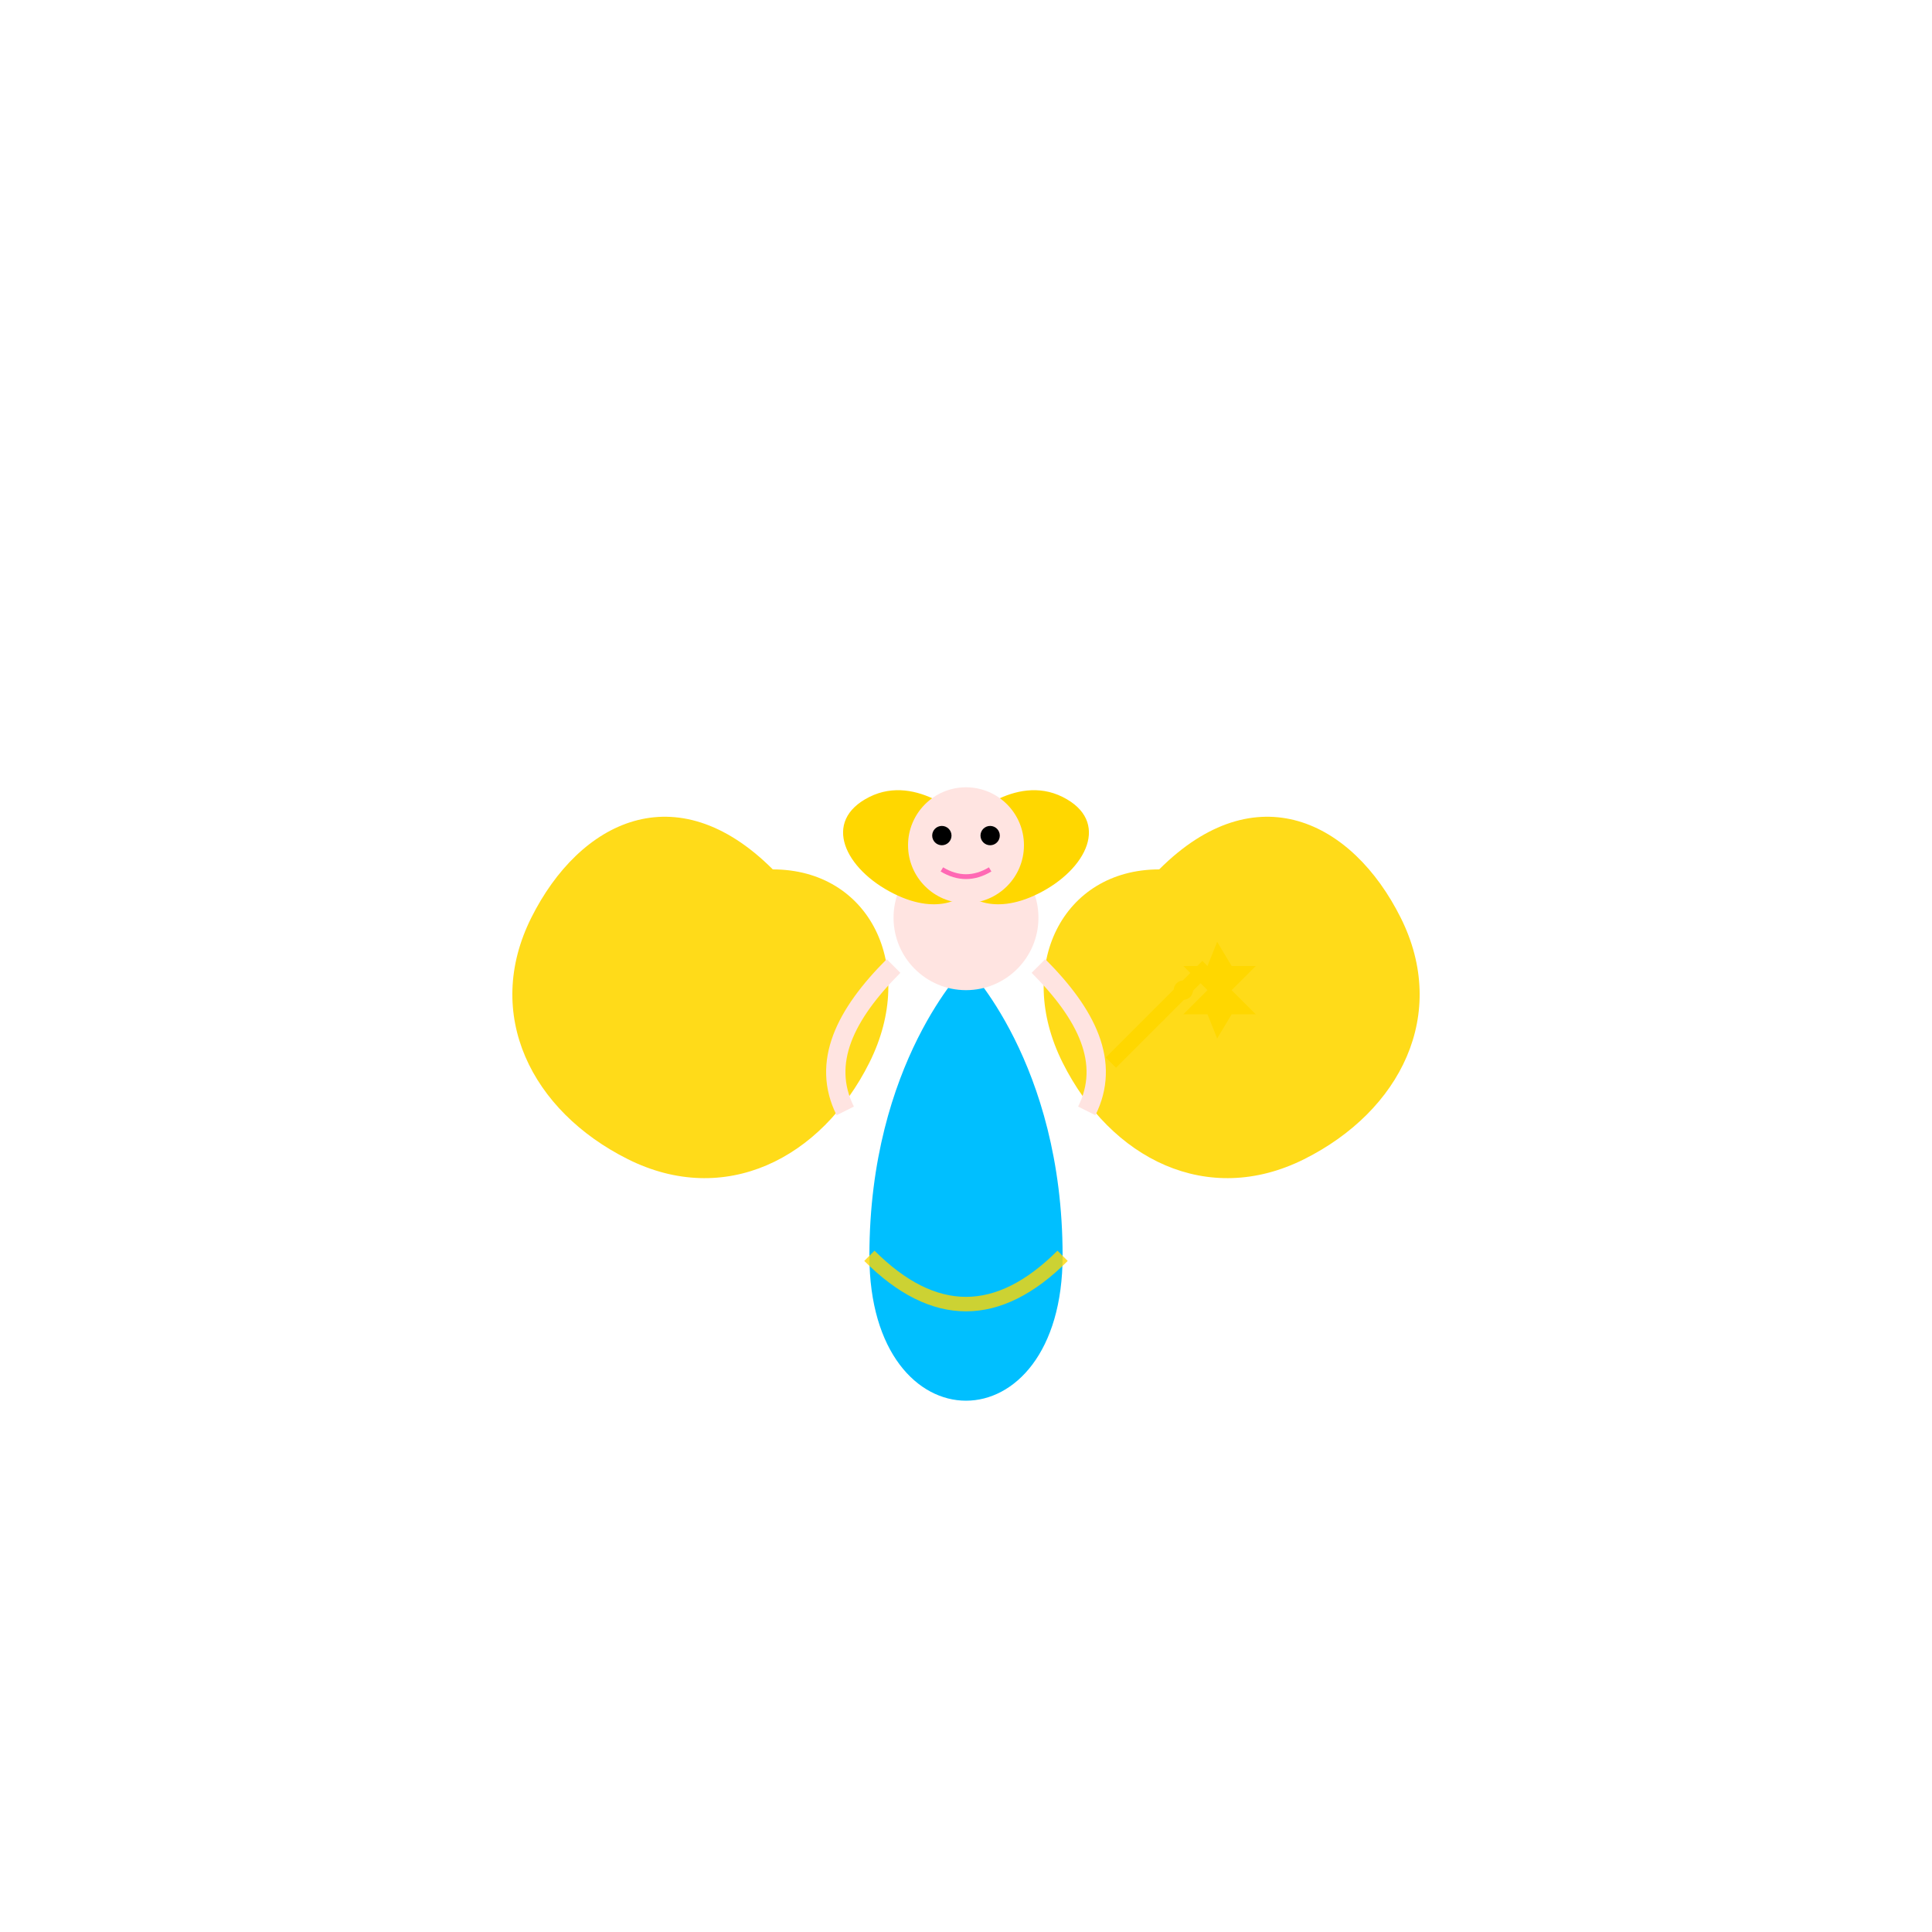
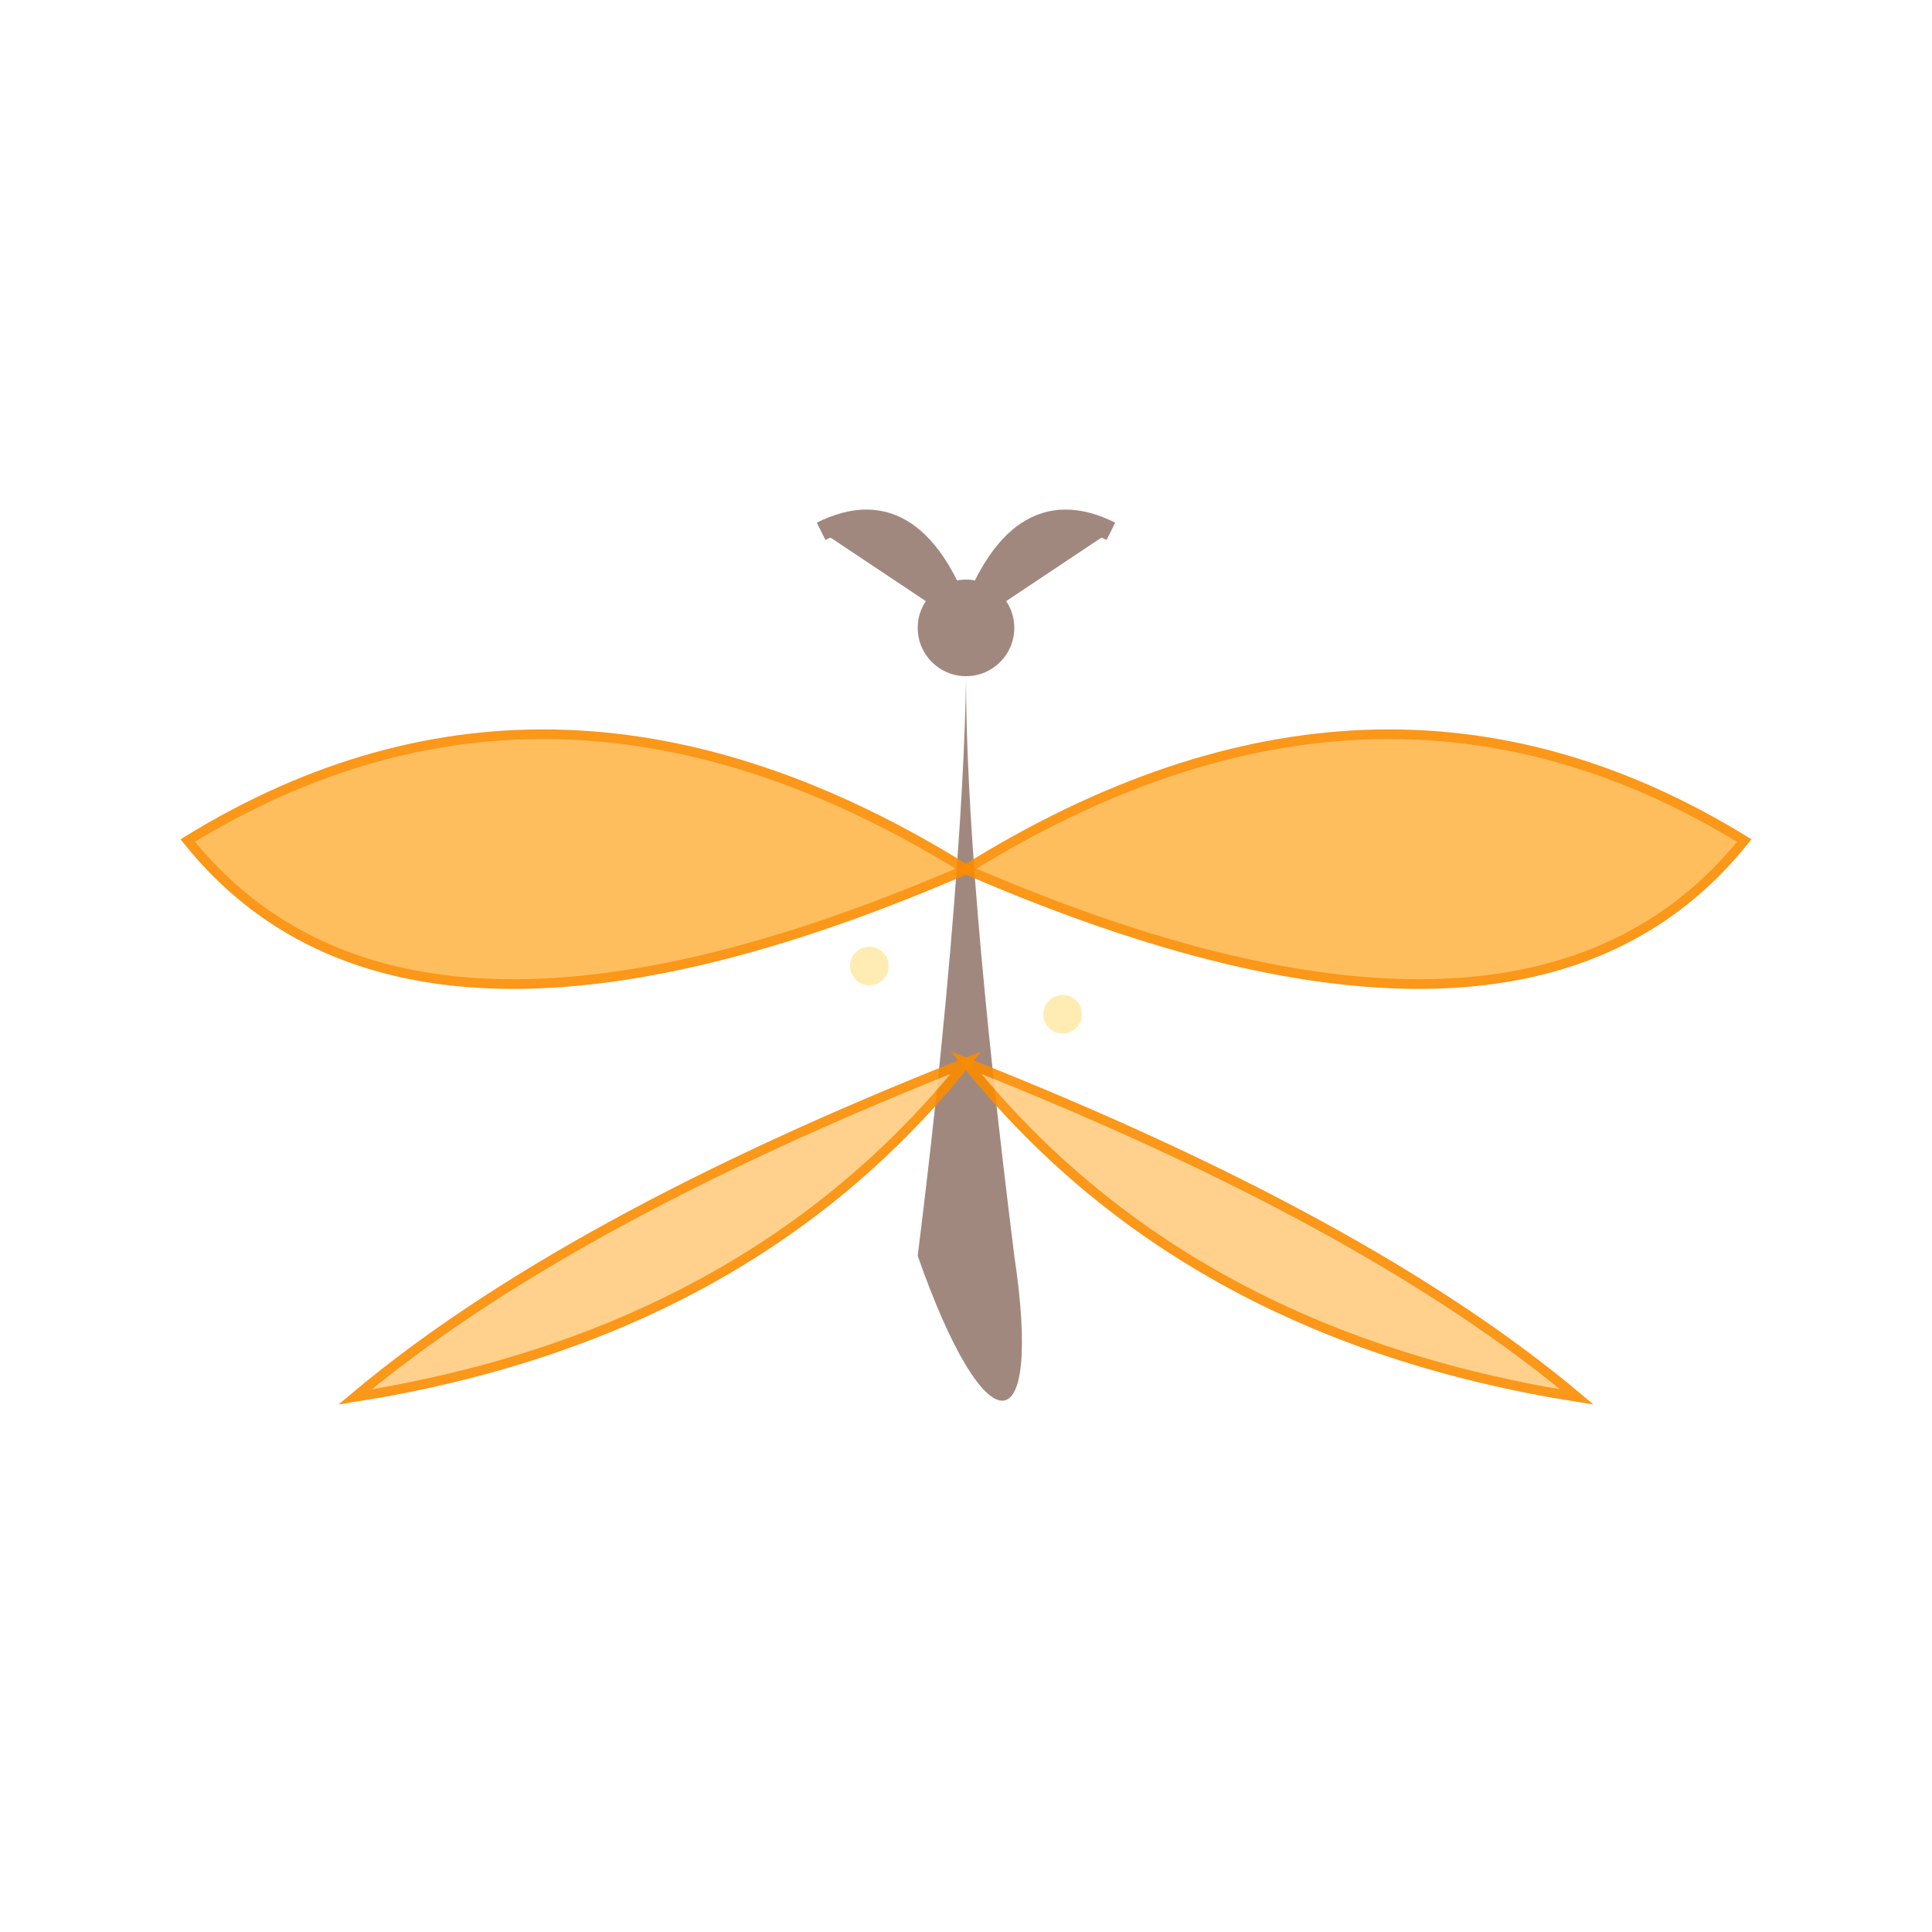
- <svg xmlns="http://www.w3.org/2000/svg" width="400" height="400" viewBox="0 0 400 400">
-   <g class="wings">
-     <path d="M160,180 C140,160 120,170 110,190 C100,210 110,230 130,240 C150,250 170,240 180,220 C190,200 180,180 160,180" fill="#FFD700" opacity="0.9">
-       <animate attributeName="opacity" values="0.9;0.7;0.9" dur="1s" repeatCount="indefinite" />
-       <animateTransform attributeName="transform" type="rotate" values="-5;5;-5" dur="0.8s" repeatCount="indefinite" />
-     </path>
-     <path d="M240,180 C260,160 280,170 290,190 C300,210 290,230 270,240 C250,250 230,240 220,220 C210,200 220,180 240,180" fill="#FFD700" opacity="0.9">
-       <animate attributeName="opacity" values="0.9;0.7;0.9" dur="1s" repeatCount="indefinite" />
-       <animateTransform attributeName="transform" type="rotate" values="5;-5;5" dur="0.8s" repeatCount="indefinite" />
-     </path>
-   </g>
-   <g class="body">
-     <path d="M200,200 C200,200 180,220 180,260 C180,280 190,290 200,290 C210,290 220,280 220,260 C220,220 200,200 200,200" fill="#00BFFF" />
-     <circle cx="200" cy="190" r="15" fill="#FFE4E1" />
-     <path d="M185,200 C175,210 170,220 175,230" stroke="#FFE4E1" stroke-width="4" fill="none" />
-     <path d="M215,200 C225,210 230,220 225,230" stroke="#FFE4E1" stroke-width="4" fill="none" />
-   </g>
-   <g class="head">
-     <path d="M200,170 C200,170 190,160 180,165 C170,170 175,180 185,185 C195,190 200,185 200,185" fill="#FFD700" />
-     <path d="M200,170 C200,170 210,160 220,165 C230,170 225,180 215,185 C205,190 200,185 200,185" fill="#FFD700" />
-     <circle cx="200" cy="175" r="12" fill="#FFE4E1" />
-     <circle cx="195" cy="173" r="2" fill="#000" />
-     <circle cx="205" cy="173" r="2" fill="#000" />
-     <path d="M195,180 Q200,183 205,180" stroke="#FF69B4" stroke-width="1" fill="none" />
-   </g>
-   <g class="wand">
-     <line x1="230" y1="220" x2="250" y2="200" stroke="#FFD700" stroke-width="3" />
-     <path d="M250,200 L252,195 L255,200 L260,200 L255,205 L260,210 L255,210 L252,215 L250,210 L245,210 L250,205 L245,200 Z" fill="#FFD700">
-       <animate attributeName="opacity" values="1;0.6;1" dur="1.5s" repeatCount="indefinite" />
-     </path>
-   </g>
-   <g class="sparkles">
-     <circle cx="245" cy="205" r="2" fill="#FFD700">
-       <animate attributeName="opacity" values="1;0;1" dur="1s" repeatCount="indefinite" />
-       <animate attributeName="r" values="2;3;2" dur="1s" repeatCount="indefinite" />
-     </circle>
-     <circle cx="240" cy="210" r="1.5" fill="#FFD700">
-       <animate attributeName="opacity" values="1;0;1" dur="1.2s" repeatCount="indefinite" />
-       <animate attributeName="r" values="1.5;2.5;1.5" dur="1.2s" repeatCount="indefinite" />
-     </circle>
-   </g>
-   <path class="magical-trail" d="M180,260 Q200,280 220,260" stroke="#FFD700" stroke-width="3" fill="none" opacity="0.8">
-     <animate attributeName="opacity" values="0.8;0.4;0.8" dur="2s" repeatCount="indefinite" />
-   </path>
+ <svg xmlns="http://www.w3.org/2000/svg" width="200" height="200" viewBox="0 0 200 200" fill="none">
+   <style>
+     .butterfly-body { fill: #a1887f; } /* Brownish body */
+     .butterfly-wing-upper { fill: #ffb74d; stroke: #fb8c00; stroke-width: 1; opacity: 0.9; } /* Orange/yellow upper wings */
+     .butterfly-wing-lower { fill: #ffcc80; stroke: #fb8c00; stroke-width: 1; opacity: 0.9; } /* Lighter orange/yellow lower wings */
+     .butterfly-antenna { fill: #a1887f; }
+     .butterfly-sparkle { fill: #ffecb3; }
+ </style>
+   <path d="M100 70 Q100 90 105 130 C108 150 102 150 95 130 C100 90 100 70 100 70Z" class="butterfly-body" />
+   <circle cx="100" cy="65" r="5" class="butterfly-body" />
+   <path d="M100 65 Q95 50 85 55" stroke="#a1887f" stroke-width="2" fill="none" class="butterfly-antenna" />
+   <path d="M100 65 Q105 50 115 55" stroke="#a1887f" stroke-width="2" fill="none" class="butterfly-antenna" />
+   <path d="M100 90 Q140 60 180 80 Q160 110 100 90Z" class="butterfly-wing-upper" transform="rotate(5 100 90)" />
+   <path d="M100 110 Q140 130 160 150 Q120 140 100 110Z" class="butterfly-wing-lower" transform="rotate(-5 100 110)" />
+   <path d="M100 90 Q60 60 20 80 Q40 110 100 90Z" class="butterfly-wing-upper" transform="rotate(-5 100 90)" />
+   <path d="M100 110 Q60 130 40 150 Q80 140 100 110Z" class="butterfly-wing-lower" transform="rotate(5 100 110)" />
+   <circle cx="90" cy="100" r="2" class="butterfly-sparkle" />
+   <circle cx="110" cy="105" r="2" class="butterfly-sparkle" />
</svg>
